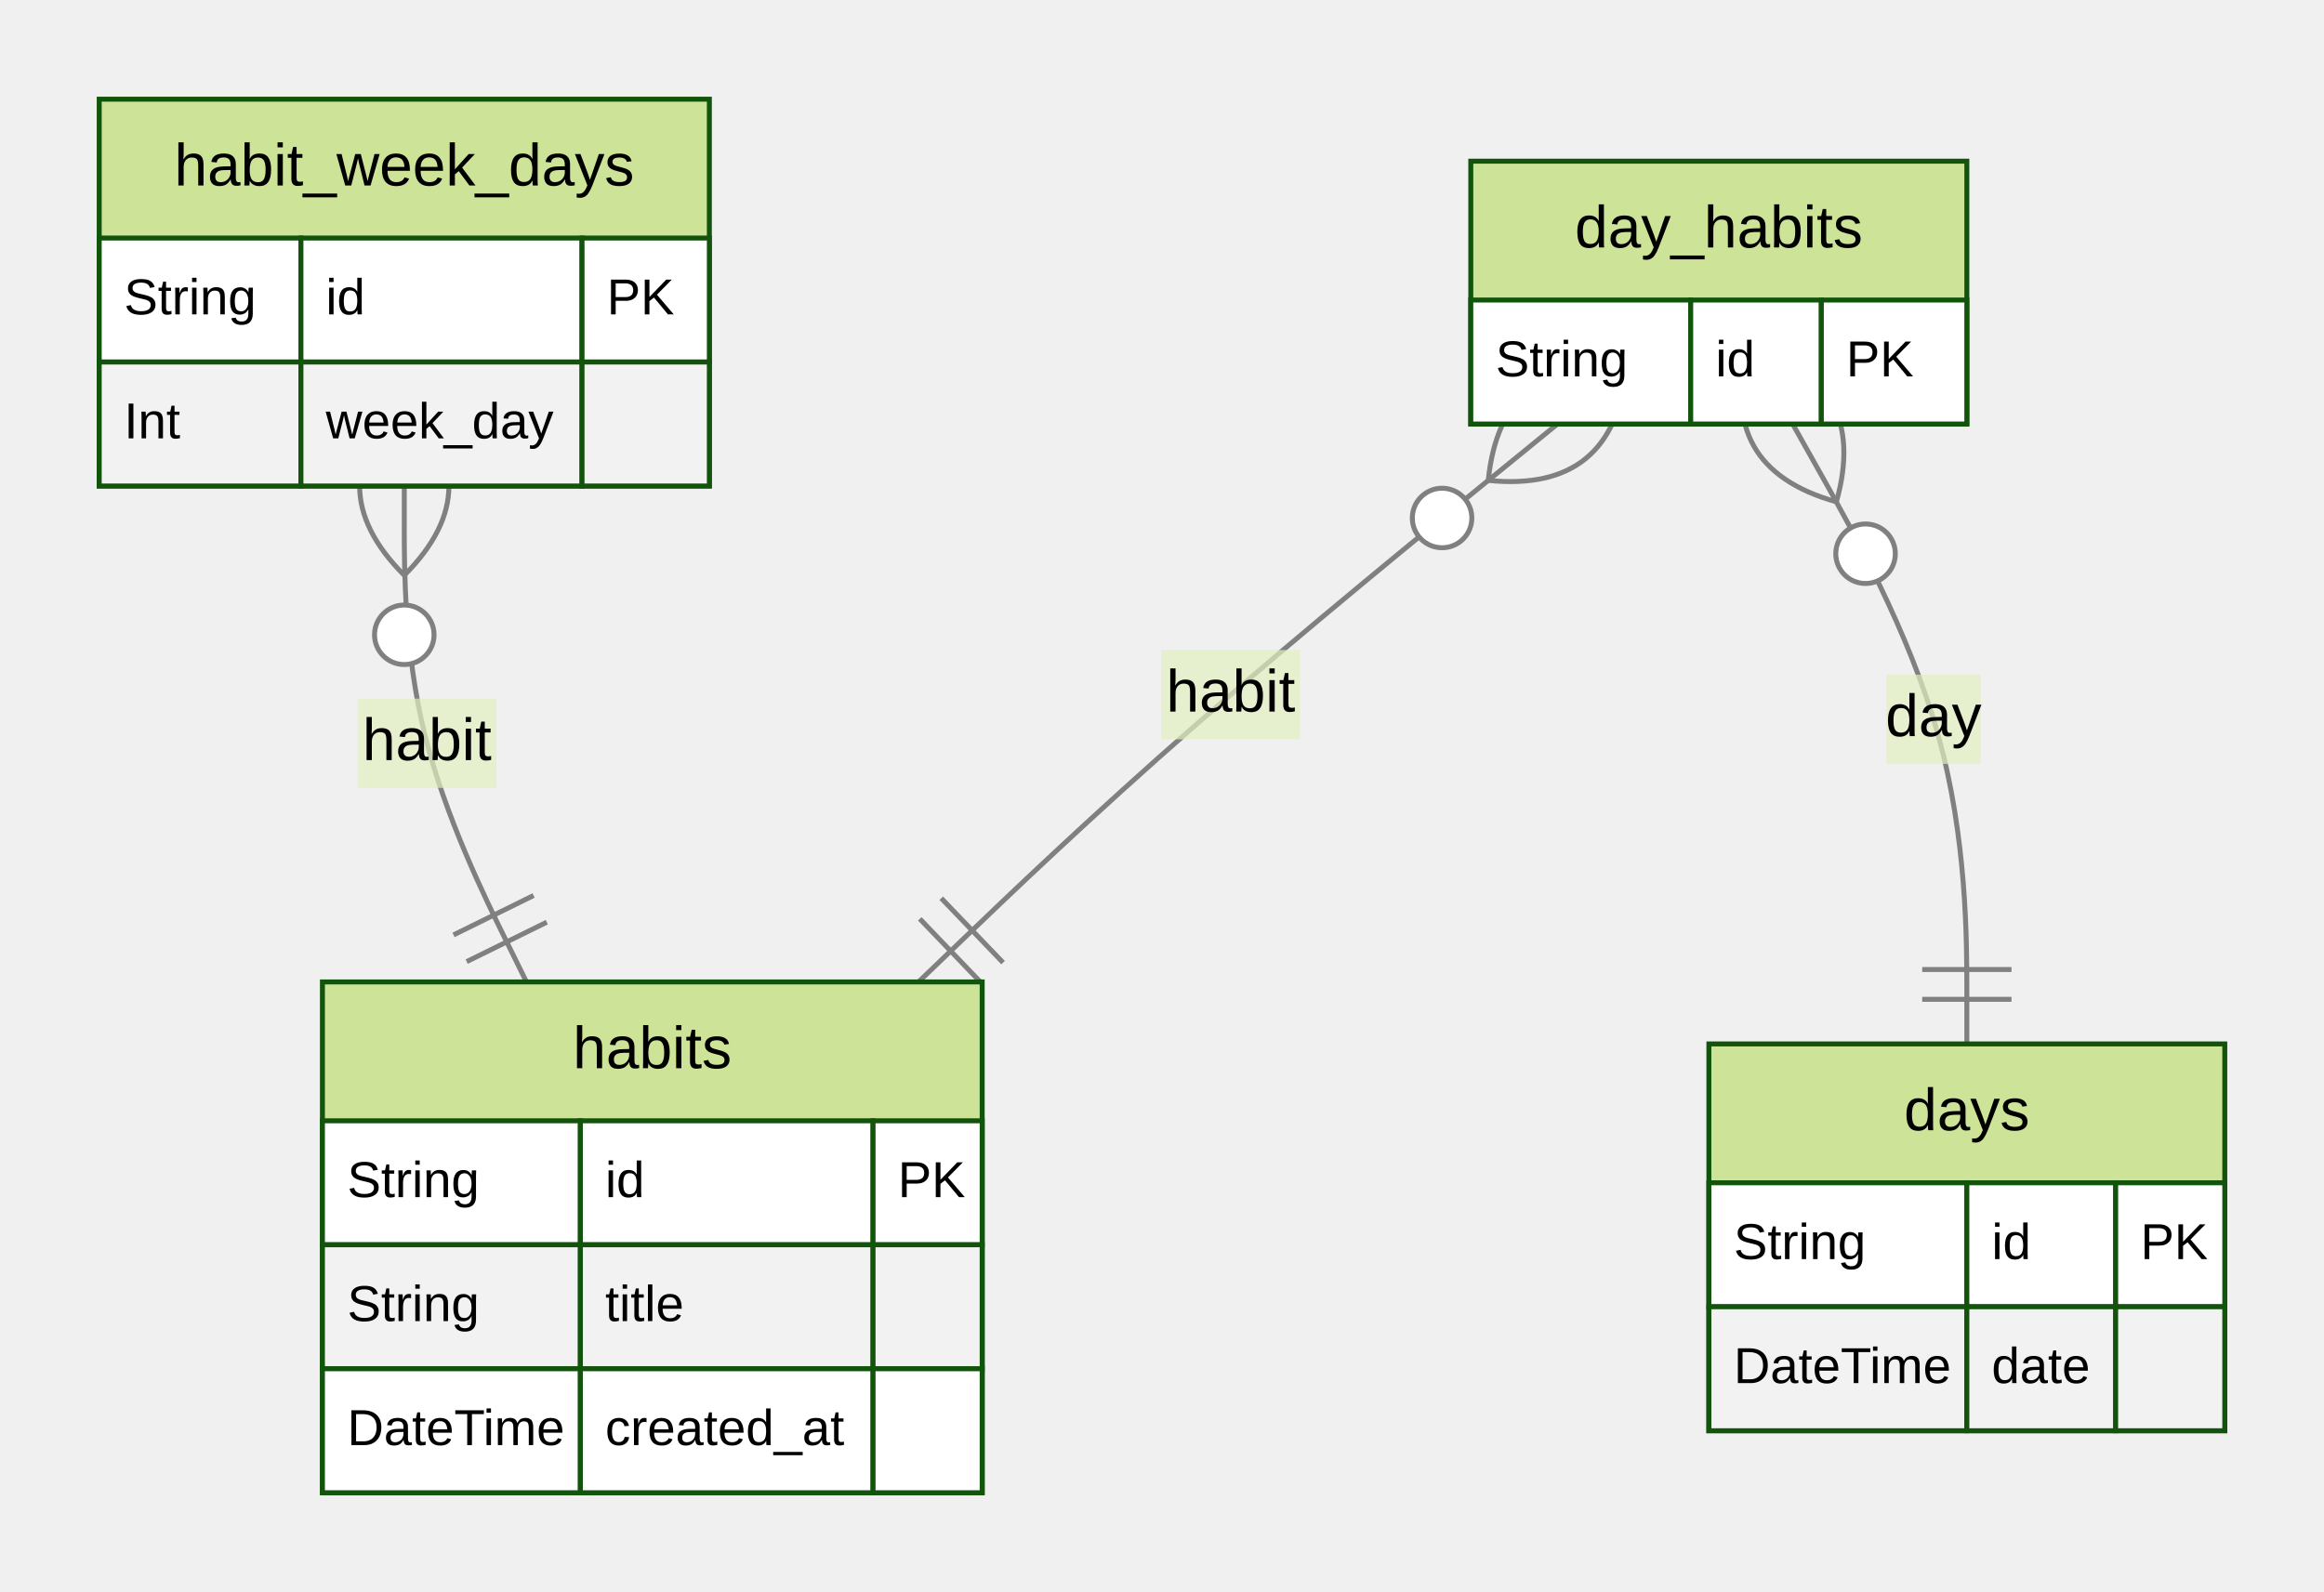
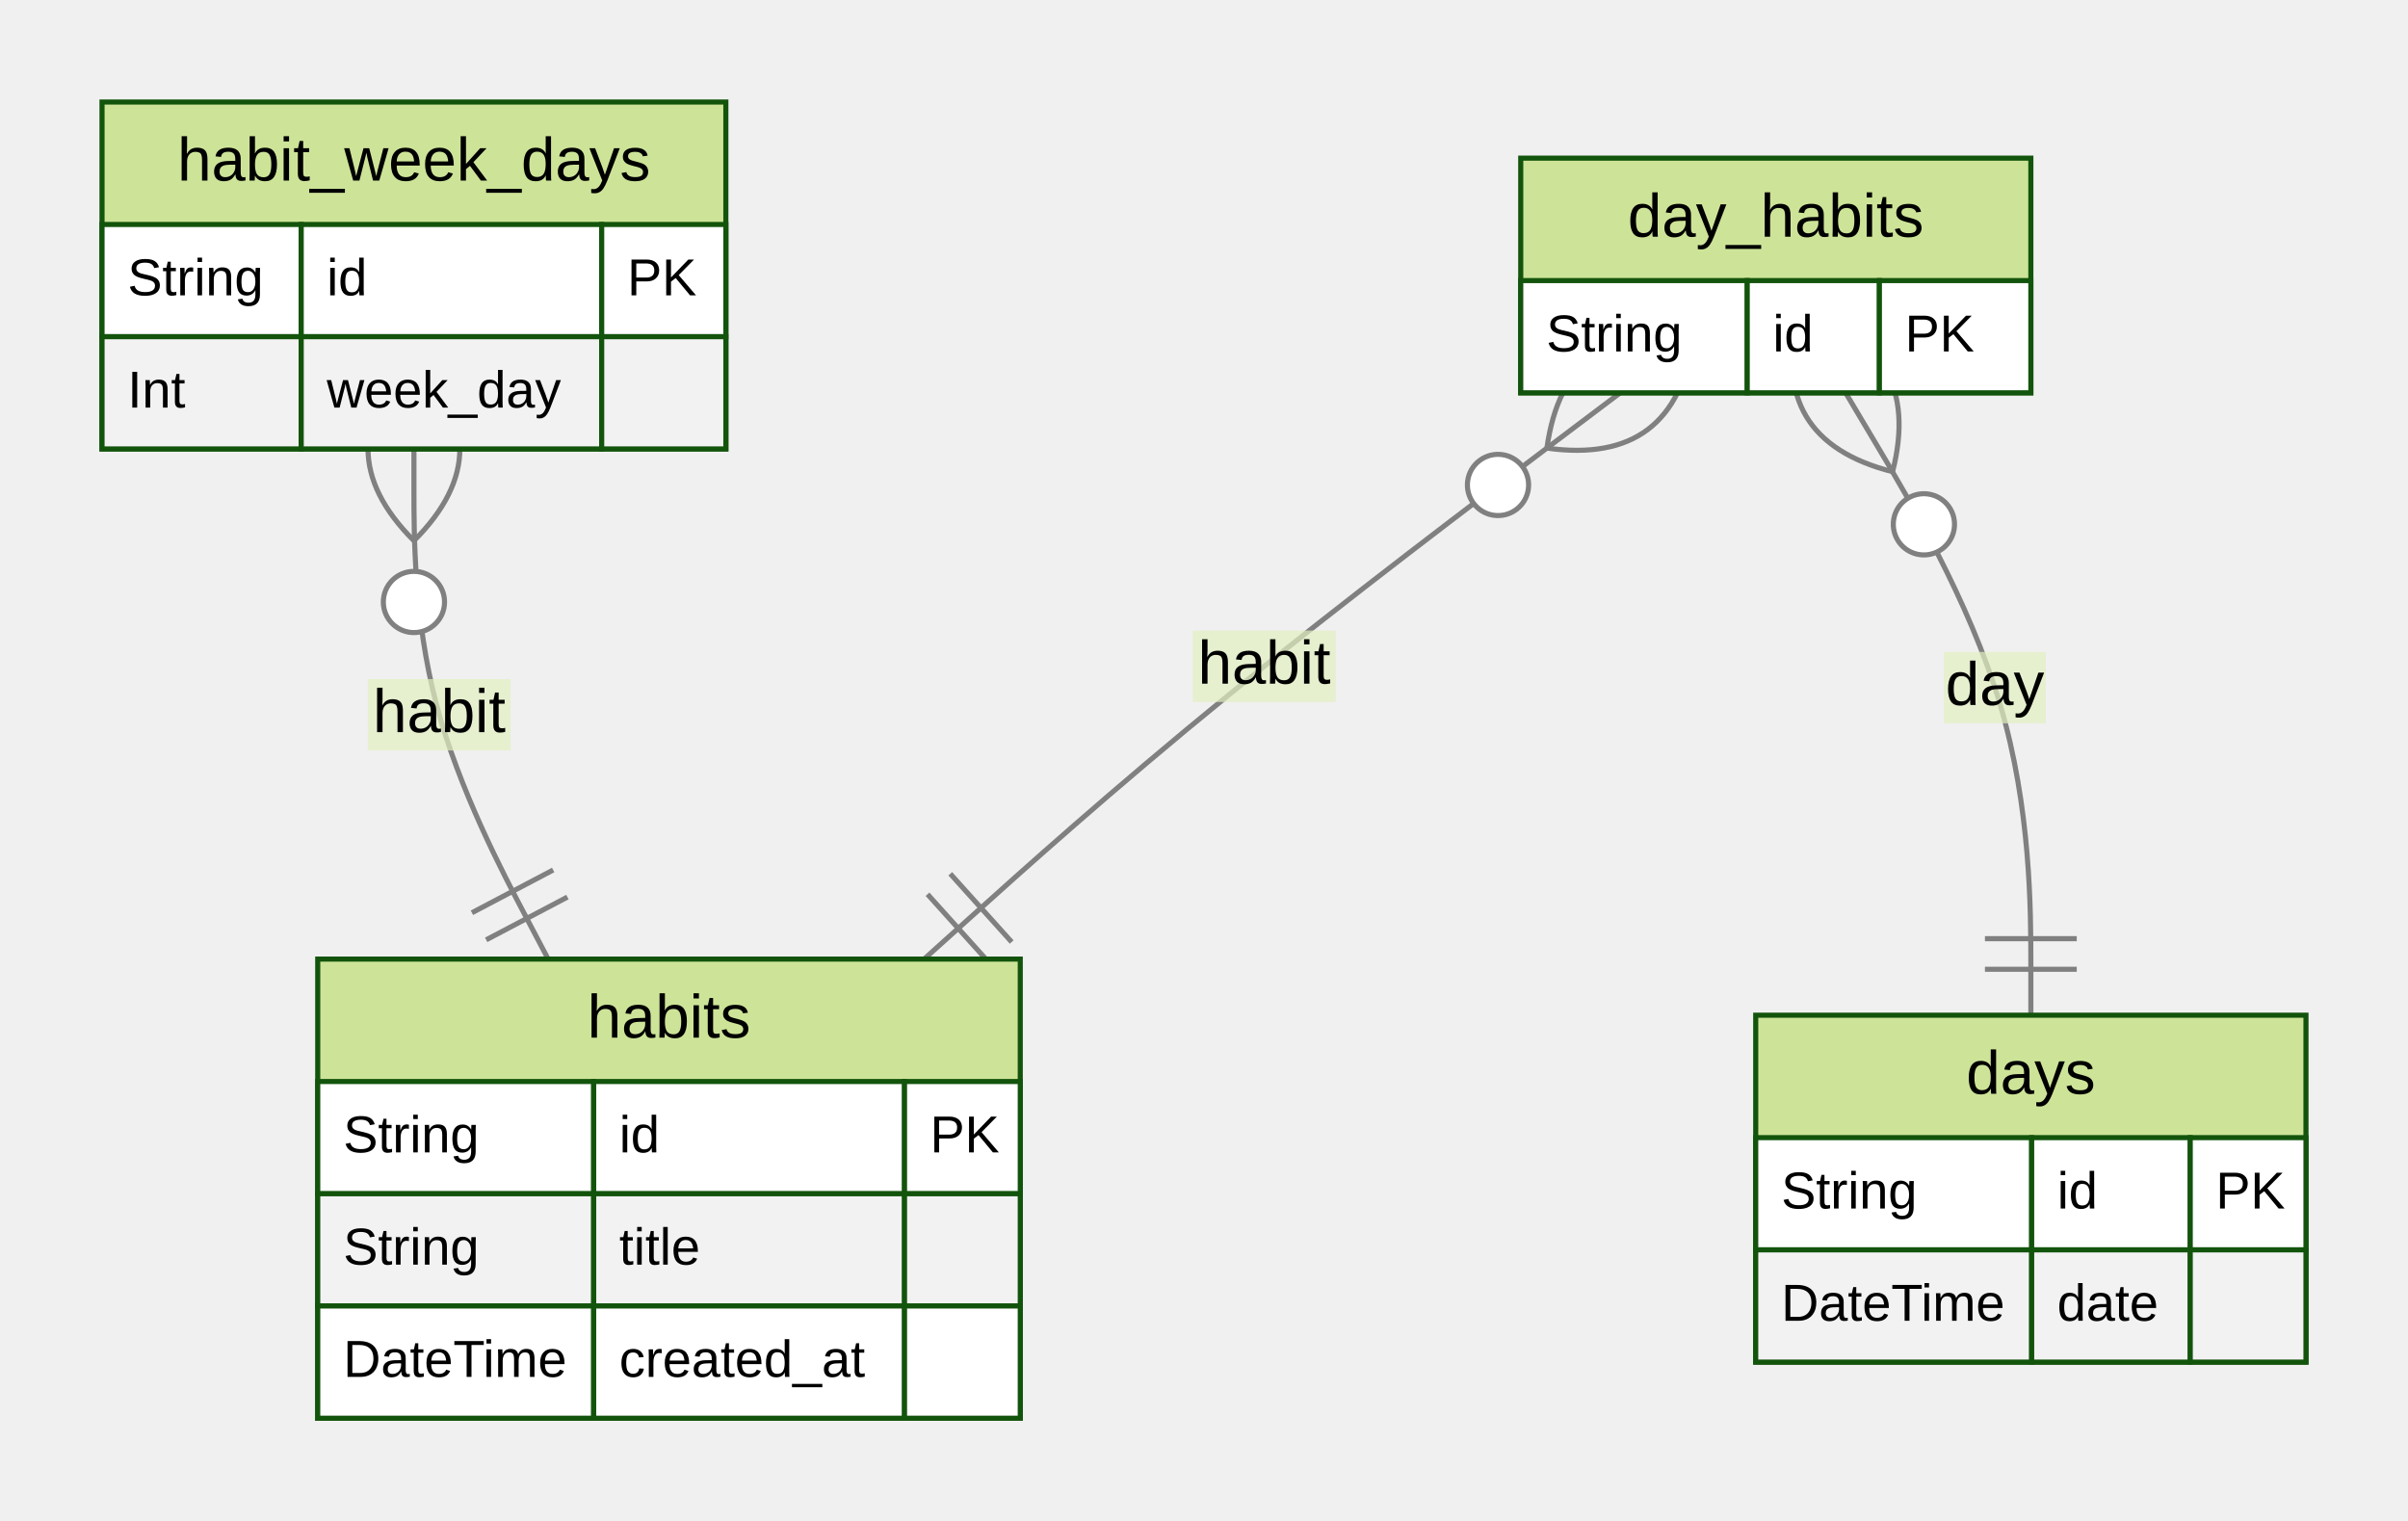
- <svg xmlns="http://www.w3.org/2000/svg" aria-roledescription="er" viewBox="0 0 468.5 321" style="max-width: 468.5px; background-color: white;" width="100%" id="mermaid-0">
+ <svg xmlns="http://www.w3.org/2000/svg" aria-roledescription="er" viewBox="0 0 472.051 298" style="max-width: 472.051px; background-color: white;" width="100%" id="mermaid-0">
  <style>#mermaid-0{font-family:"trebuchet ms",verdana,arial,sans-serif;font-size:16px;fill:#000000;}#mermaid-0 .error-icon{fill:#552222;}#mermaid-0 .error-text{fill:#552222;stroke:#552222;}#mermaid-0 .edge-thickness-normal{stroke-width:2px;}#mermaid-0 .edge-thickness-thick{stroke-width:3.5px;}#mermaid-0 .edge-pattern-solid{stroke-dasharray:0;}#mermaid-0 .edge-pattern-dashed{stroke-dasharray:3;}#mermaid-0 .edge-pattern-dotted{stroke-dasharray:2;}#mermaid-0 .marker{fill:#000000;stroke:#000000;}#mermaid-0 .marker.cross{stroke:#000000;}#mermaid-0 svg{font-family:"trebuchet ms",verdana,arial,sans-serif;font-size:16px;}#mermaid-0 .entityBox{fill:#cde498;stroke:#13540c;}#mermaid-0 .attributeBoxOdd{fill:#ffffff;stroke:#13540c;}#mermaid-0 .attributeBoxEven{fill:#f2f2f2;stroke:#13540c;}#mermaid-0 .relationshipLabelBox{fill:hsl(78.158, 58.462%, 84.51%);opacity:0.7;background-color:hsl(78.158, 58.462%, 84.51%);}#mermaid-0 .relationshipLabelBox rect{opacity:0.5;}#mermaid-0 .relationshipLine{stroke:#000000;}#mermaid-0 .entityTitleText{text-anchor:middle;font-size:18px;fill:#000000;}#mermaid-0 :root{--mermaid-font-family:"trebuchet ms",verdana,arial,sans-serif;}</style>
  <g />
  <defs>
    <marker orient="auto" markerHeight="18" markerWidth="18" refY="9" refX="0" id="ONLY_ONE_START">
      <path d="M9,0 L9,18 M15,0 L15,18" fill="none" stroke="gray" />
    </marker>
  </defs>
  <defs>
    <marker orient="auto" markerHeight="18" markerWidth="18" refY="9" refX="18" id="ONLY_ONE_END">
      <path d="M3,0 L3,18 M9,0 L9,18" fill="none" stroke="gray" />
    </marker>
  </defs>
  <defs>
    <marker orient="auto" markerHeight="18" markerWidth="30" refY="9" refX="0" id="ZERO_OR_ONE_START">
      <circle r="6" cy="9" cx="21" fill="white" stroke="gray" />
      <path d="M9,0 L9,18" fill="none" stroke="gray" />
    </marker>
  </defs>
  <defs>
    <marker orient="auto" markerHeight="18" markerWidth="30" refY="9" refX="30" id="ZERO_OR_ONE_END">
      <circle r="6" cy="9" cx="9" fill="white" stroke="gray" />
      <path d="M21,0 L21,18" fill="none" stroke="gray" />
    </marker>
  </defs>
  <defs>
    <marker orient="auto" markerHeight="36" markerWidth="45" refY="18" refX="18" id="ONE_OR_MORE_START">
      <path d="M0,18 Q 18,0 36,18 Q 18,36 0,18 M42,9 L42,27" fill="none" stroke="gray" />
    </marker>
  </defs>
  <defs>
    <marker orient="auto" markerHeight="36" markerWidth="45" refY="18" refX="27" id="ONE_OR_MORE_END">
      <path d="M3,9 L3,27 M9,18 Q27,0 45,18 Q27,36 9,18" fill="none" stroke="gray" />
    </marker>
  </defs>
  <defs>
    <marker orient="auto" markerHeight="36" markerWidth="57" refY="18" refX="18" id="ZERO_OR_MORE_START">
      <circle r="6" cy="18" cx="48" fill="white" stroke="gray" />
      <path d="M0,18 Q18,0 36,18 Q18,36 0,18" fill="none" stroke="gray" />
    </marker>
  </defs>
  <defs>
    <marker orient="auto" markerHeight="36" markerWidth="57" refY="18" refX="39" id="ZERO_OR_MORE_END">
      <circle r="6" cy="18" cx="9" fill="white" stroke="gray" />
      <path d="M21,18 Q39,0 57,18 Q39,36 21,18" fill="none" stroke="gray" />
    </marker>
  </defs>
-   <path style="stroke: gray; fill: none;" marker-start="url(#ZERO_OR_MORE_START)" marker-end="url(#ONLY_ONE_END)" d="M81.5,98L81.5,106.333C81.5,114.667,81.5,131.333,85.605,148C89.71,164.667,97.92,181.333,102.025,189.667L106.131,198" class="er relationshipLine" />
-   <path style="stroke: gray; fill: none;" marker-start="url(#ZERO_OR_MORE_START)" marker-end="url(#ONLY_ONE_END)" d="M361.388,85.5L367.24,95.917C373.092,106.333,384.796,127.167,390.648,148C396.5,168.833,396.5,189.667,396.5,200.083L396.5,210.5" class="er relationshipLine" />
-   <path style="stroke: gray; fill: none;" marker-start="url(#ZERO_OR_MORE_START)" marker-end="url(#ONLY_ONE_END)" d="M313.971,85.5L301.184,95.917C288.397,106.333,262.824,127.167,241.354,145.917C219.885,164.667,202.521,181.333,193.839,189.667L185.156,198" class="er relationshipLine" />
-   <g transform="translate(65,198 )" id="entity-habits-8992463a-1dc2-4ba2-b4d4-7d6764ed52b1">
-     <rect height="103" width="133" y="0" x="0" class="er entityBox" />
-     <text style="dominant-baseline: middle; text-anchor: middle; font-size: 12px;" transform="translate(66.5,14)" y="0" x="0" id="text-entity-habits-8992463a-1dc2-4ba2-b4d4-7d6764ed52b1" class="er entityLabel">habits</text>
-     <rect height="25" width="52" y="28" x="0" class="er attributeBoxOdd" />
-     <text style="dominant-baseline: middle; font-size: 10.2px;" transform="translate(5,40.5)" y="0" x="0" id="text-entity-habits-8992463a-1dc2-4ba2-b4d4-7d6764ed52b1-attr-1-type" class="er entityLabel">String</text>
-     <rect height="25" width="59" y="28" x="52" class="er attributeBoxOdd" />
-     <text style="dominant-baseline: middle; font-size: 10.2px;" transform="translate(57,40.5)" y="0" x="0" id="text-entity-habits-8992463a-1dc2-4ba2-b4d4-7d6764ed52b1-attr-1-name" class="er entityLabel">id</text>
-     <rect height="25" width="22" y="28" x="111" class="er attributeBoxOdd" />
-     <text style="dominant-baseline: middle; font-size: 10.2px;" transform="translate(116,40.5)" y="0" x="0" id="text-entity-habits-8992463a-1dc2-4ba2-b4d4-7d6764ed52b1-attr-1-key" class="er entityLabel">PK</text>
-     <rect height="25" width="52" y="53" x="0" class="er attributeBoxEven" />
-     <text style="dominant-baseline: middle; font-size: 10.2px;" transform="translate(5,65.5)" y="0" x="0" id="text-entity-habits-8992463a-1dc2-4ba2-b4d4-7d6764ed52b1-attr-2-type" class="er entityLabel">String</text>
-     <rect height="25" width="59" y="53" x="52" class="er attributeBoxEven" />
-     <text style="dominant-baseline: middle; font-size: 10.2px;" transform="translate(57,65.5)" y="0" x="0" id="text-entity-habits-8992463a-1dc2-4ba2-b4d4-7d6764ed52b1-attr-2-name" class="er entityLabel">title</text>
-     <rect height="25" width="22" y="53" x="111" class="er attributeBoxEven" />
-     <text style="dominant-baseline: middle; font-size: 10.2px;" transform="translate(116,65.5)" y="0" x="0" id="text-entity-habits-8992463a-1dc2-4ba2-b4d4-7d6764ed52b1-attr-2-key" class="er entityLabel" />
-     <rect height="25" width="52" y="78" x="0" class="er attributeBoxOdd" />
-     <text style="dominant-baseline: middle; font-size: 10.2px;" transform="translate(5,90.5)" y="0" x="0" id="text-entity-habits-8992463a-1dc2-4ba2-b4d4-7d6764ed52b1-attr-3-type" class="er entityLabel">DateTime</text>
-     <rect height="25" width="59" y="78" x="52" class="er attributeBoxOdd" />
-     <text style="dominant-baseline: middle; font-size: 10.2px;" transform="translate(57,90.5)" y="0" x="0" id="text-entity-habits-8992463a-1dc2-4ba2-b4d4-7d6764ed52b1-attr-3-name" class="er entityLabel">created_at</text>
-     <rect height="25" width="22" y="78" x="111" class="er attributeBoxOdd" />
-     <text style="dominant-baseline: middle; font-size: 10.2px;" transform="translate(116,90.5)" y="0" x="0" id="text-entity-habits-8992463a-1dc2-4ba2-b4d4-7d6764ed52b1-attr-3-key" class="er entityLabel" />
+   <path style="stroke: gray; fill: none;" marker-start="url(#ZERO_OR_MORE_START)" marker-end="url(#ONLY_ONE_END)" d="M81.146,88L81.146,96.333C81.146,104.667,81.146,121.333,85.532,138C89.918,154.667,98.69,171.333,103.076,179.667L107.462,188" class="er relationshipLine" />
+   <path style="stroke: gray; fill: none;" marker-start="url(#ZERO_OR_MORE_START)" marker-end="url(#ONLY_ONE_END)" d="M361.807,77L367.859,87.167C373.91,97.333,386.013,117.667,392.065,138C398.116,158.333,398.116,178.667,398.116,188.833L398.116,199" class="er relationshipLine" />
+   <path style="stroke: gray; fill: none;" marker-start="url(#ZERO_OR_MORE_START)" marker-end="url(#ONLY_ONE_END)" d="M317.615,77L304.132,87.167C290.65,97.333,263.685,117.667,240.941,136.167C218.198,154.667,199.676,171.333,190.416,179.667L181.155,188" class="er relationshipLine" />
+   <g transform="translate(62.28748,188 )" id="entity-habits-f00d8af9-2b5c-451c-8300-0a0620efee25">
+     <rect height="90" width="137.718" y="0" x="0" class="er entityBox" />
+     <text style="dominant-baseline: middle; text-anchor: middle; font-size: 12px;" transform="translate(68.85901,12)" y="0" x="0" id="text-entity-habits-f00d8af9-2b5c-451c-8300-0a0620efee25" class="er entityLabel">habits</text>
+     <rect height="22" width="54.096" y="24" x="0" class="er attributeBoxOdd" />
+     <text style="dominant-baseline: middle; font-size: 10.2px;" transform="translate(5,35)" y="0" x="0" id="text-entity-habits-f00d8af9-2b5c-451c-8300-0a0620efee25-attr-1-type" class="er entityLabel">String</text>
+     <rect height="22" width="60.935" y="24" x="54.096" class="er attributeBoxOdd" />
+     <text style="dominant-baseline: middle; font-size: 10.2px;" transform="translate(59.09555,35)" y="0" x="0" id="text-entity-habits-f00d8af9-2b5c-451c-8300-0a0620efee25-attr-1-name" class="er entityLabel">id</text>
+     <rect height="22" width="22.688" y="24" x="115.03" class="er attributeBoxOdd" />
+     <text style="dominant-baseline: middle; font-size: 10.2px;" transform="translate(120.0303,35)" y="0" x="0" id="text-entity-habits-f00d8af9-2b5c-451c-8300-0a0620efee25-attr-1-key" class="er entityLabel">PK</text>
+     <rect height="22" width="54.096" y="46" x="0" class="er attributeBoxEven" />
+     <text style="dominant-baseline: middle; font-size: 10.2px;" transform="translate(5,57)" y="0" x="0" id="text-entity-habits-f00d8af9-2b5c-451c-8300-0a0620efee25-attr-2-type" class="er entityLabel">String</text>
+     <rect height="22" width="60.935" y="46" x="54.096" class="er attributeBoxEven" />
+     <text style="dominant-baseline: middle; font-size: 10.2px;" transform="translate(59.09555,57)" y="0" x="0" id="text-entity-habits-f00d8af9-2b5c-451c-8300-0a0620efee25-attr-2-name" class="er entityLabel">title</text>
+     <rect height="22" width="22.688" y="46" x="115.03" class="er attributeBoxEven" />
+     <text style="dominant-baseline: middle; font-size: 10.2px;" transform="translate(120.0303,57)" y="0" x="0" id="text-entity-habits-f00d8af9-2b5c-451c-8300-0a0620efee25-attr-2-key" class="er entityLabel" />
+     <rect height="22" width="54.096" y="68" x="0" class="er attributeBoxOdd" />
+     <text style="dominant-baseline: middle; font-size: 10.2px;" transform="translate(5,79)" y="0" x="0" id="text-entity-habits-f00d8af9-2b5c-451c-8300-0a0620efee25-attr-3-type" class="er entityLabel">DateTime</text>
+     <rect height="22" width="60.935" y="68" x="54.096" class="er attributeBoxOdd" />
+     <text style="dominant-baseline: middle; font-size: 10.2px;" transform="translate(59.09555,79)" y="0" x="0" id="text-entity-habits-f00d8af9-2b5c-451c-8300-0a0620efee25-attr-3-name" class="er entityLabel">created_at</text>
+     <rect height="22" width="22.688" y="68" x="115.03" class="er attributeBoxOdd" />
+     <text style="dominant-baseline: middle; font-size: 10.2px;" transform="translate(120.0303,79)" y="0" x="0" id="text-entity-habits-f00d8af9-2b5c-451c-8300-0a0620efee25-attr-3-key" class="er entityLabel" />
  </g>
-   <g transform="translate(20,20 )" id="entity-habitweekdays-80e5484e-a33c-4ad1-987c-d01688328988">
-     <rect height="78" width="123" y="0" x="0" class="er entityBox" />
-     <text style="dominant-baseline: middle; text-anchor: middle; font-size: 12px;" transform="translate(61.5,14)" y="0" x="0" id="text-entity-habitweekdays-80e5484e-a33c-4ad1-987c-d01688328988" class="er entityLabel">habit_week_days</text>
-     <rect height="25" width="40.667" y="28" x="0" class="er attributeBoxOdd" />
-     <text style="dominant-baseline: middle; font-size: 10.2px;" transform="translate(5,40.5)" y="0" x="0" id="text-entity-habitweekdays-80e5484e-a33c-4ad1-987c-d01688328988-attr-1-type" class="er entityLabel">String</text>
-     <rect height="25" width="56.667" y="28" x="40.667" class="er attributeBoxOdd" />
-     <text style="dominant-baseline: middle; font-size: 10.2px;" transform="translate(45.66667,40.5)" y="0" x="0" id="text-entity-habitweekdays-80e5484e-a33c-4ad1-987c-d01688328988-attr-1-name" class="er entityLabel">id</text>
-     <rect height="25" width="25.667" y="28" x="97.333" class="er attributeBoxOdd" />
-     <text style="dominant-baseline: middle; font-size: 10.2px;" transform="translate(102.3333,40.5)" y="0" x="0" id="text-entity-habitweekdays-80e5484e-a33c-4ad1-987c-d01688328988-attr-1-key" class="er entityLabel">PK</text>
-     <rect height="25" width="40.667" y="53" x="0" class="er attributeBoxEven" />
-     <text style="dominant-baseline: middle; font-size: 10.2px;" transform="translate(5,65.5)" y="0" x="0" id="text-entity-habitweekdays-80e5484e-a33c-4ad1-987c-d01688328988-attr-2-type" class="er entityLabel">Int</text>
-     <rect height="25" width="56.667" y="53" x="40.667" class="er attributeBoxEven" />
-     <text style="dominant-baseline: middle; font-size: 10.2px;" transform="translate(45.66667,65.5)" y="0" x="0" id="text-entity-habitweekdays-80e5484e-a33c-4ad1-987c-d01688328988-attr-2-name" class="er entityLabel">week_day</text>
-     <rect height="25" width="25.667" y="53" x="97.333" class="er attributeBoxEven" />
-     <text style="dominant-baseline: middle; font-size: 10.2px;" transform="translate(102.3333,65.5)" y="0" x="0" id="text-entity-habitweekdays-80e5484e-a33c-4ad1-987c-d01688328988-attr-2-key" class="er entityLabel" />
+   <g transform="translate(20,20 )" id="entity-habitweekdays-b2df5f6d-67cc-4933-81a8-9f29562e6aa6">
+     <rect height="68" width="122.293" y="0" x="0" class="er entityBox" />
+     <text style="dominant-baseline: middle; text-anchor: middle; font-size: 12px;" transform="translate(61.14648,12)" y="0" x="0" id="text-entity-habitweekdays-b2df5f6d-67cc-4933-81a8-9f29562e6aa6" class="er entityLabel">habit_week_days</text>
+     <rect height="22" width="39.048" y="24" x="0" class="er attributeBoxOdd" />
+     <text style="dominant-baseline: middle; font-size: 10.2px;" transform="translate(5,35)" y="0" x="0" id="text-entity-habitweekdays-b2df5f6d-67cc-4933-81a8-9f29562e6aa6-attr-1-type" class="er entityLabel">String</text>
+     <rect height="22" width="58.904" y="24" x="39.048" class="er attributeBoxOdd" />
+     <text style="dominant-baseline: middle; font-size: 10.2px;" transform="translate(44.04844,35)" y="0" x="0" id="text-entity-habitweekdays-b2df5f6d-67cc-4933-81a8-9f29562e6aa6-attr-1-name" class="er entityLabel">id</text>
+     <rect height="22" width="24.34" y="24" x="97.953" class="er attributeBoxOdd" />
+     <text style="dominant-baseline: middle; font-size: 10.2px;" transform="translate(102.9529,35)" y="0" x="0" id="text-entity-habitweekdays-b2df5f6d-67cc-4933-81a8-9f29562e6aa6-attr-1-key" class="er entityLabel">PK</text>
+     <rect height="22" width="39.048" y="46" x="0" class="er attributeBoxEven" />
+     <text style="dominant-baseline: middle; font-size: 10.2px;" transform="translate(5,57)" y="0" x="0" id="text-entity-habitweekdays-b2df5f6d-67cc-4933-81a8-9f29562e6aa6-attr-2-type" class="er entityLabel">Int</text>
+     <rect height="22" width="58.904" y="46" x="39.048" class="er attributeBoxEven" />
+     <text style="dominant-baseline: middle; font-size: 10.2px;" transform="translate(44.04844,57)" y="0" x="0" id="text-entity-habitweekdays-b2df5f6d-67cc-4933-81a8-9f29562e6aa6-attr-2-name" class="er entityLabel">week_day</text>
+     <rect height="22" width="24.34" y="46" x="97.953" class="er attributeBoxEven" />
+     <text style="dominant-baseline: middle; font-size: 10.2px;" transform="translate(102.9529,57)" y="0" x="0" id="text-entity-habitweekdays-b2df5f6d-67cc-4933-81a8-9f29562e6aa6-attr-2-key" class="er entityLabel" />
  </g>
-   <g transform="translate(344.5,210.5 )" id="entity-days-da42ad88-00c8-4387-972b-3725675edf17">
-     <rect height="78" width="104" y="0" x="0" class="er entityBox" />
-     <text style="dominant-baseline: middle; text-anchor: middle; font-size: 12px;" transform="translate(52,14)" y="0" x="0" id="text-entity-days-da42ad88-00c8-4387-972b-3725675edf17" class="er entityLabel">days</text>
-     <rect height="25" width="52" y="28" x="0" class="er attributeBoxOdd" />
-     <text style="dominant-baseline: middle; font-size: 10.2px;" transform="translate(5,40.5)" y="0" x="0" id="text-entity-days-da42ad88-00c8-4387-972b-3725675edf17-attr-1-type" class="er entityLabel">String</text>
-     <rect height="25" width="30" y="28" x="52" class="er attributeBoxOdd" />
-     <text style="dominant-baseline: middle; font-size: 10.2px;" transform="translate(57,40.5)" y="0" x="0" id="text-entity-days-da42ad88-00c8-4387-972b-3725675edf17-attr-1-name" class="er entityLabel">id</text>
-     <rect height="25" width="22" y="28" x="82" class="er attributeBoxOdd" />
-     <text style="dominant-baseline: middle; font-size: 10.2px;" transform="translate(87,40.5)" y="0" x="0" id="text-entity-days-da42ad88-00c8-4387-972b-3725675edf17-attr-1-key" class="er entityLabel">PK</text>
-     <rect height="25" width="52" y="53" x="0" class="er attributeBoxEven" />
-     <text style="dominant-baseline: middle; font-size: 10.2px;" transform="translate(5,65.5)" y="0" x="0" id="text-entity-days-da42ad88-00c8-4387-972b-3725675edf17-attr-2-type" class="er entityLabel">DateTime</text>
-     <rect height="25" width="30" y="53" x="52" class="er attributeBoxEven" />
-     <text style="dominant-baseline: middle; font-size: 10.2px;" transform="translate(57,65.5)" y="0" x="0" id="text-entity-days-da42ad88-00c8-4387-972b-3725675edf17-attr-2-name" class="er entityLabel">date</text>
-     <rect height="25" width="22" y="53" x="82" class="er attributeBoxEven" />
-     <text style="dominant-baseline: middle; font-size: 10.2px;" transform="translate(87,65.5)" y="0" x="0" id="text-entity-days-da42ad88-00c8-4387-972b-3725675edf17-attr-2-key" class="er entityLabel" />
+   <g transform="translate(344.182,199 )" id="entity-days-63098c37-2587-486d-88b9-0dc0f4ff3cb3">
+     <rect height="68" width="107.869" y="0" x="0" class="er entityBox" />
+     <text style="dominant-baseline: middle; text-anchor: middle; font-size: 12px;" transform="translate(53.93452,12)" y="0" x="0" id="text-entity-days-63098c37-2587-486d-88b9-0dc0f4ff3cb3" class="er entityLabel">days</text>
+     <rect height="22" width="54.096" y="24" x="0" class="er attributeBoxOdd" />
+     <text style="dominant-baseline: middle; font-size: 10.2px;" transform="translate(5,35)" y="0" x="0" id="text-entity-days-63098c37-2587-486d-88b9-0dc0f4ff3cb3-attr-1-type" class="er entityLabel">String</text>
+     <rect height="22" width="31.086" y="24" x="54.096" class="er attributeBoxOdd" />
+     <text style="dominant-baseline: middle; font-size: 10.2px;" transform="translate(59.09555,35)" y="0" x="0" id="text-entity-days-63098c37-2587-486d-88b9-0dc0f4ff3cb3-attr-1-name" class="er entityLabel">id</text>
+     <rect height="22" width="22.688" y="24" x="85.181" class="er attributeBoxOdd" />
+     <text style="dominant-baseline: middle; font-size: 10.2px;" transform="translate(90.18137,35)" y="0" x="0" id="text-entity-days-63098c37-2587-486d-88b9-0dc0f4ff3cb3-attr-1-key" class="er entityLabel">PK</text>
+     <rect height="22" width="54.096" y="46" x="0" class="er attributeBoxEven" />
+     <text style="dominant-baseline: middle; font-size: 10.2px;" transform="translate(5,57)" y="0" x="0" id="text-entity-days-63098c37-2587-486d-88b9-0dc0f4ff3cb3-attr-2-type" class="er entityLabel">DateTime</text>
+     <rect height="22" width="31.086" y="46" x="54.096" class="er attributeBoxEven" />
+     <text style="dominant-baseline: middle; font-size: 10.2px;" transform="translate(59.09555,57)" y="0" x="0" id="text-entity-days-63098c37-2587-486d-88b9-0dc0f4ff3cb3-attr-2-name" class="er entityLabel">date</text>
+     <rect height="22" width="22.688" y="46" x="85.181" class="er attributeBoxEven" />
+     <text style="dominant-baseline: middle; font-size: 10.2px;" transform="translate(90.18137,57)" y="0" x="0" id="text-entity-days-63098c37-2587-486d-88b9-0dc0f4ff3cb3-attr-2-key" class="er entityLabel" />
  </g>
-   <g transform="translate(296.5,32.5 )" id="entity-dayhabits-b6935b87-de1e-4396-8436-5ae016a866ed">
-     <rect height="53" width="100" y="0" x="0" class="er entityBox" />
-     <text style="dominant-baseline: middle; text-anchor: middle; font-size: 12px;" transform="translate(50,14)" y="0" x="0" id="text-entity-dayhabits-b6935b87-de1e-4396-8436-5ae016a866ed" class="er entityLabel">day_habits</text>
-     <rect height="25" width="44.333" y="28" x="0" class="er attributeBoxOdd" />
-     <text style="dominant-baseline: middle; font-size: 10.2px;" transform="translate(5,40.5)" y="0" x="0" id="text-entity-dayhabits-b6935b87-de1e-4396-8436-5ae016a866ed-attr-1-type" class="er entityLabel">String</text>
-     <rect height="25" width="26.333" y="28" x="44.333" class="er attributeBoxOdd" />
-     <text style="dominant-baseline: middle; font-size: 10.2px;" transform="translate(49.33333,40.5)" y="0" x="0" id="text-entity-dayhabits-b6935b87-de1e-4396-8436-5ae016a866ed-attr-1-name" class="er entityLabel">id</text>
-     <rect height="25" width="29.333" y="28" x="70.667" class="er attributeBoxOdd" />
-     <text style="dominant-baseline: middle; font-size: 10.2px;" transform="translate(75.66667,40.5)" y="0" x="0" id="text-entity-dayhabits-b6935b87-de1e-4396-8436-5ae016a866ed-attr-1-key" class="er entityLabel">PK</text>
+   <g transform="translate(298.1165,31 )" id="entity-dayhabits-3753ccfa-72b9-4d14-9301-d3deec5e4aaa">
+     <rect height="46" width="100" y="0" x="0" class="er entityBox" />
+     <text style="dominant-baseline: middle; text-anchor: middle; font-size: 12px;" transform="translate(50,12)" y="0" x="0" id="text-entity-dayhabits-3753ccfa-72b9-4d14-9301-d3deec5e4aaa" class="er entityLabel">day_habits</text>
+     <rect height="22" width="44.399" y="24" x="0" class="er attributeBoxOdd" />
+     <text style="dominant-baseline: middle; font-size: 10.2px;" transform="translate(5,35)" y="0" x="0" id="text-entity-dayhabits-3753ccfa-72b9-4d14-9301-d3deec5e4aaa-attr-1-type" class="er entityLabel">String</text>
+     <rect height="22" width="25.911" y="24" x="44.399" class="er attributeBoxOdd" />
+     <text style="dominant-baseline: middle; font-size: 10.2px;" transform="translate(49.39862,35)" y="0" x="0" id="text-entity-dayhabits-3753ccfa-72b9-4d14-9301-d3deec5e4aaa-attr-1-name" class="er entityLabel">id</text>
+     <rect height="22" width="29.69" y="24" x="70.31" class="er attributeBoxOdd" />
+     <text style="dominant-baseline: middle; font-size: 10.2px;" transform="translate(75.30976,35)" y="0" x="0" id="text-entity-dayhabits-3753ccfa-72b9-4d14-9301-d3deec5e4aaa-attr-1-key" class="er entityLabel">PK</text>
  </g>
-   <rect height="18" width="28" y="140.867" x="72.082" class="er relationshipLabelBox" />
-   <text style="text-anchor: middle; dominant-baseline: middle; font-size: 12px;" y="149.867" x="86.082" id="rel1" class="er relationshipLabel">habit</text>
-   <rect height="18" width="19" y="136.033" x="380.276" class="er relationshipLabelBox" />
-   <text style="text-anchor: middle; dominant-baseline: middle; font-size: 12px;" y="145.033" x="389.776" id="rel2" class="er relationshipLabel">day</text>
-   <rect height="18" width="28" y="131.076" x="234.095" class="er relationshipLabelBox" />
-   <text style="text-anchor: middle; dominant-baseline: middle; font-size: 12px;" y="140.076" x="248.095" id="rel3" class="er relationshipLabel">habit</text>
+   <rect height="14" width="27.969" y="133.109" x="72.126" class="er relationshipLabelBox" />
+   <text style="text-anchor: middle; dominant-baseline: middle; font-size: 12px;" y="140.109" x="86.11" id="rel1" class="er relationshipLabel">habit</text>
+   <rect height="14" width="19.99" y="127.788" x="381.065" class="er relationshipLabelBox" />
+   <text style="text-anchor: middle; dominant-baseline: middle; font-size: 12px;" y="134.788" x="391.06" id="rel2" class="er relationshipLabel">day</text>
+   <rect height="14" width="27.969" y="123.605" x="233.851" class="er relationshipLabelBox" />
+   <text style="text-anchor: middle; dominant-baseline: middle; font-size: 12px;" y="130.605" x="247.836" id="rel3" class="er relationshipLabel">habit</text>
</svg>
